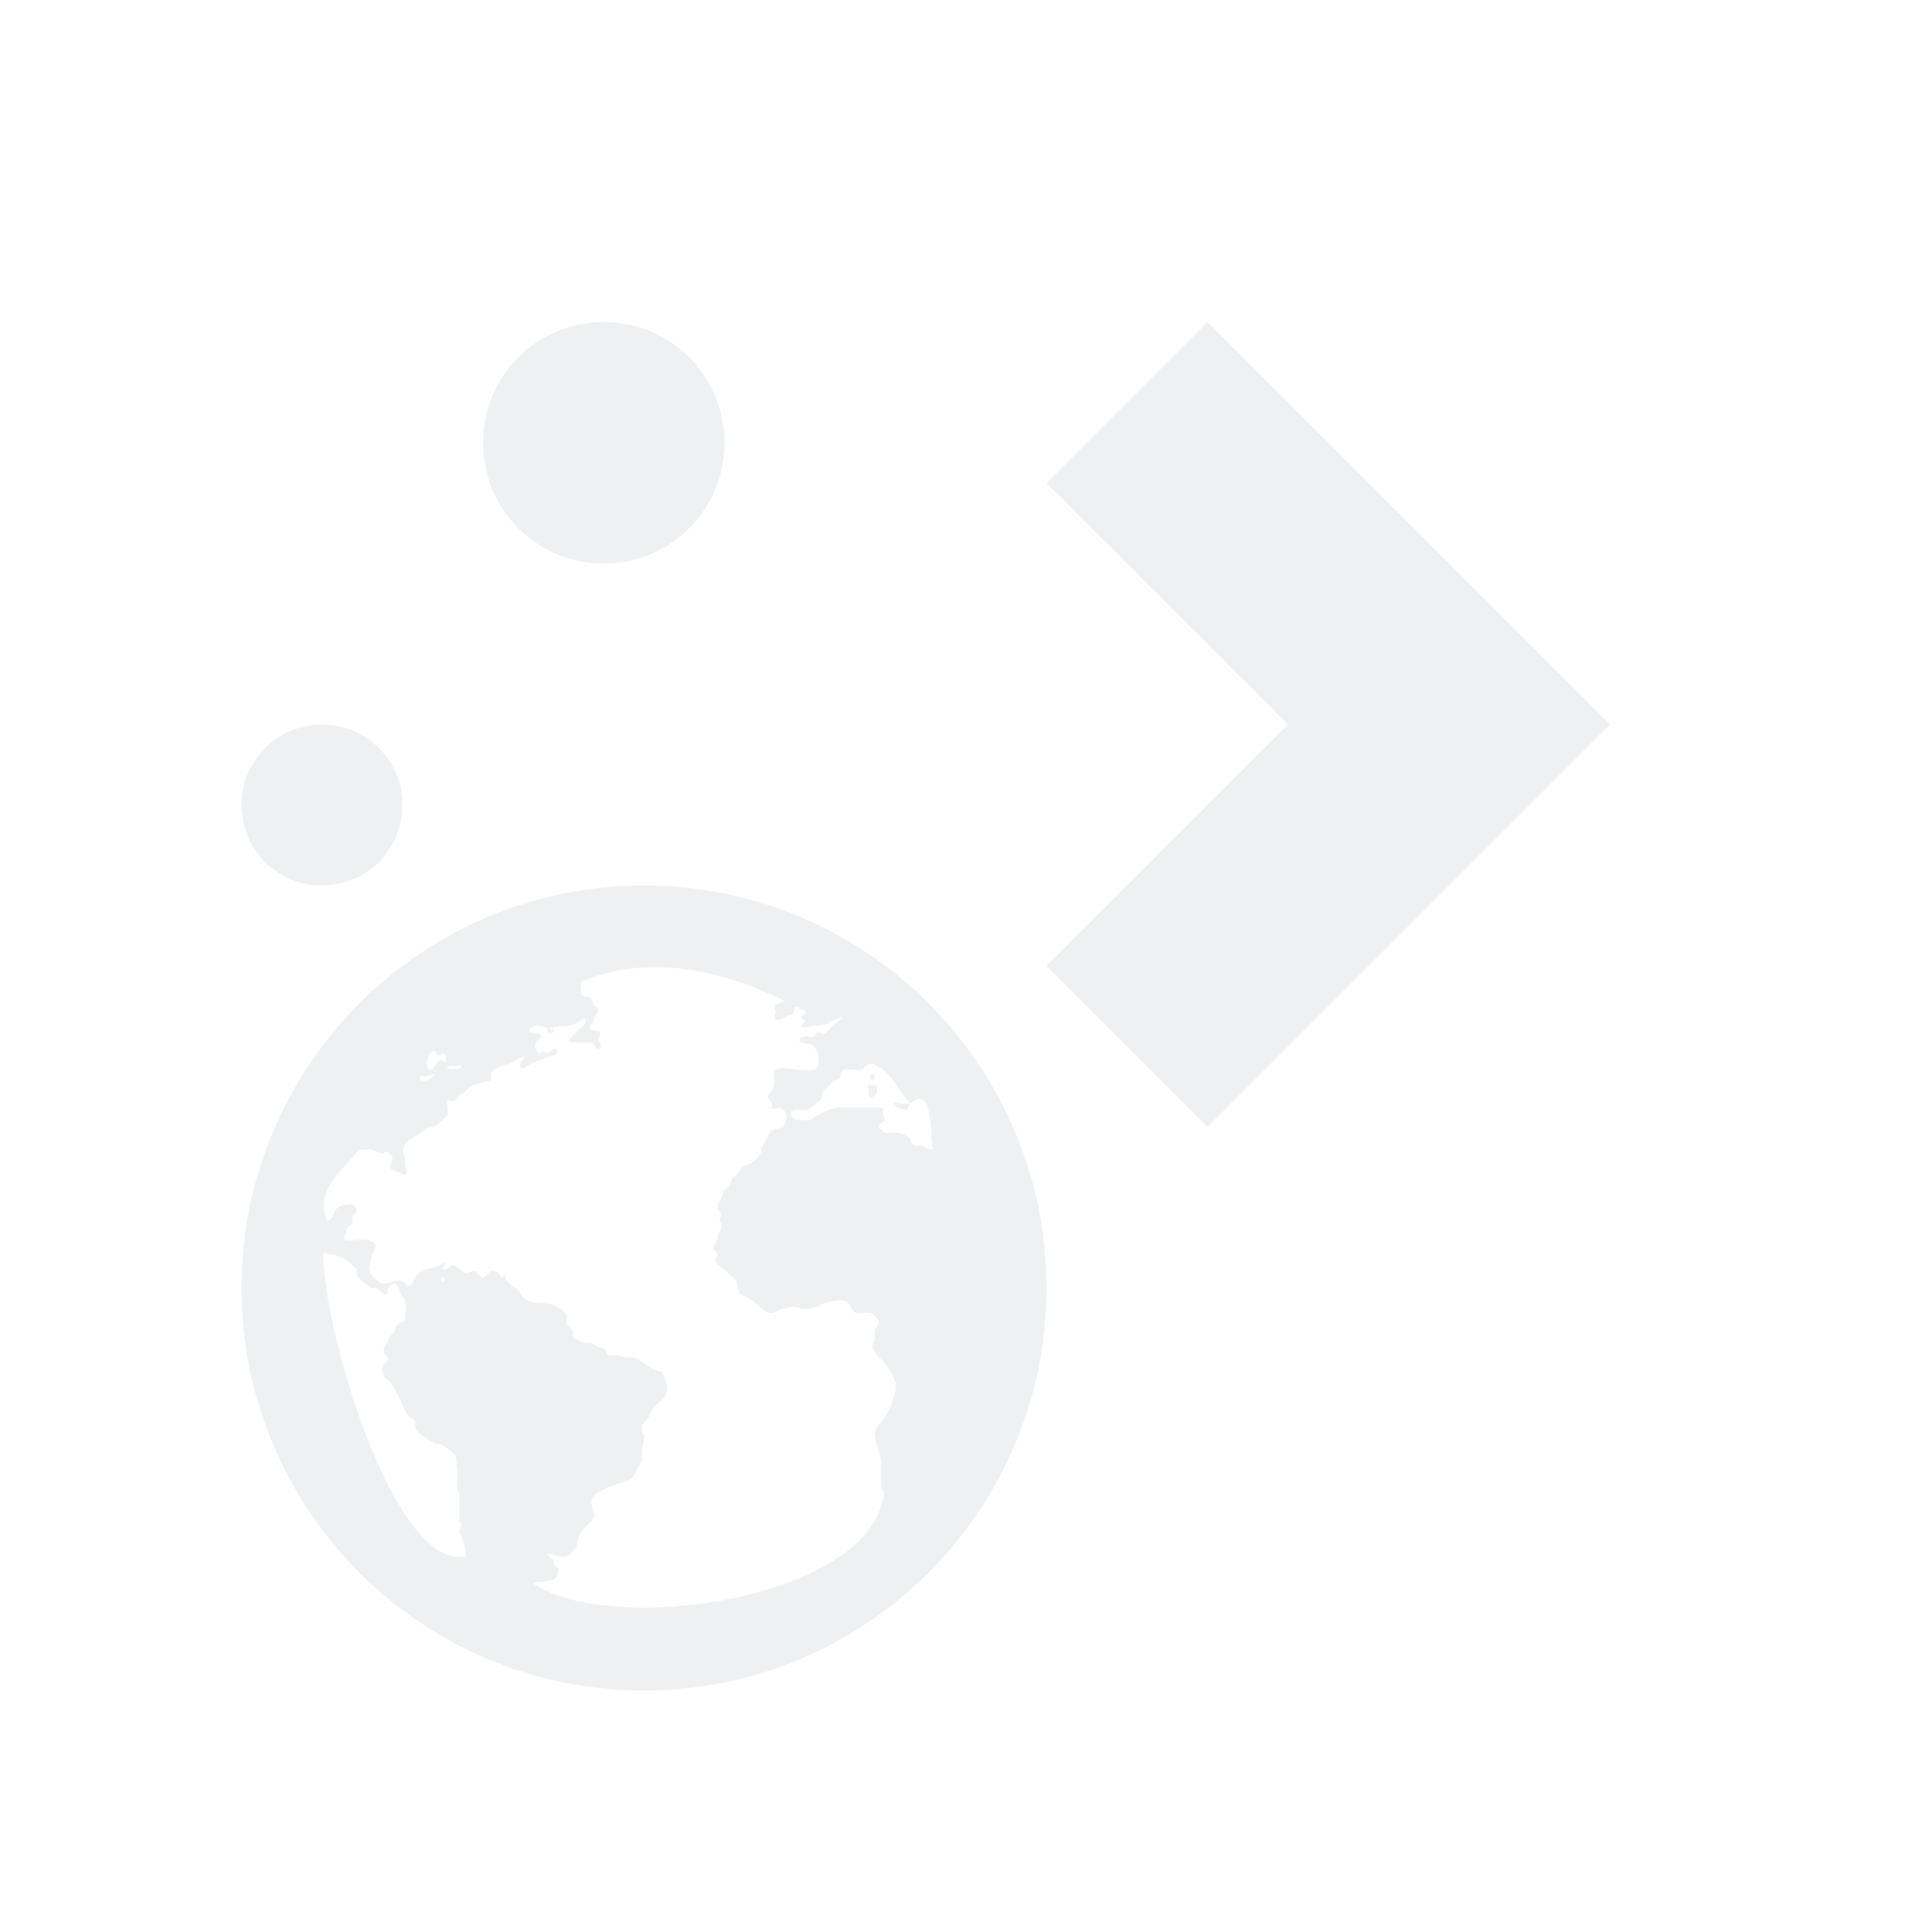
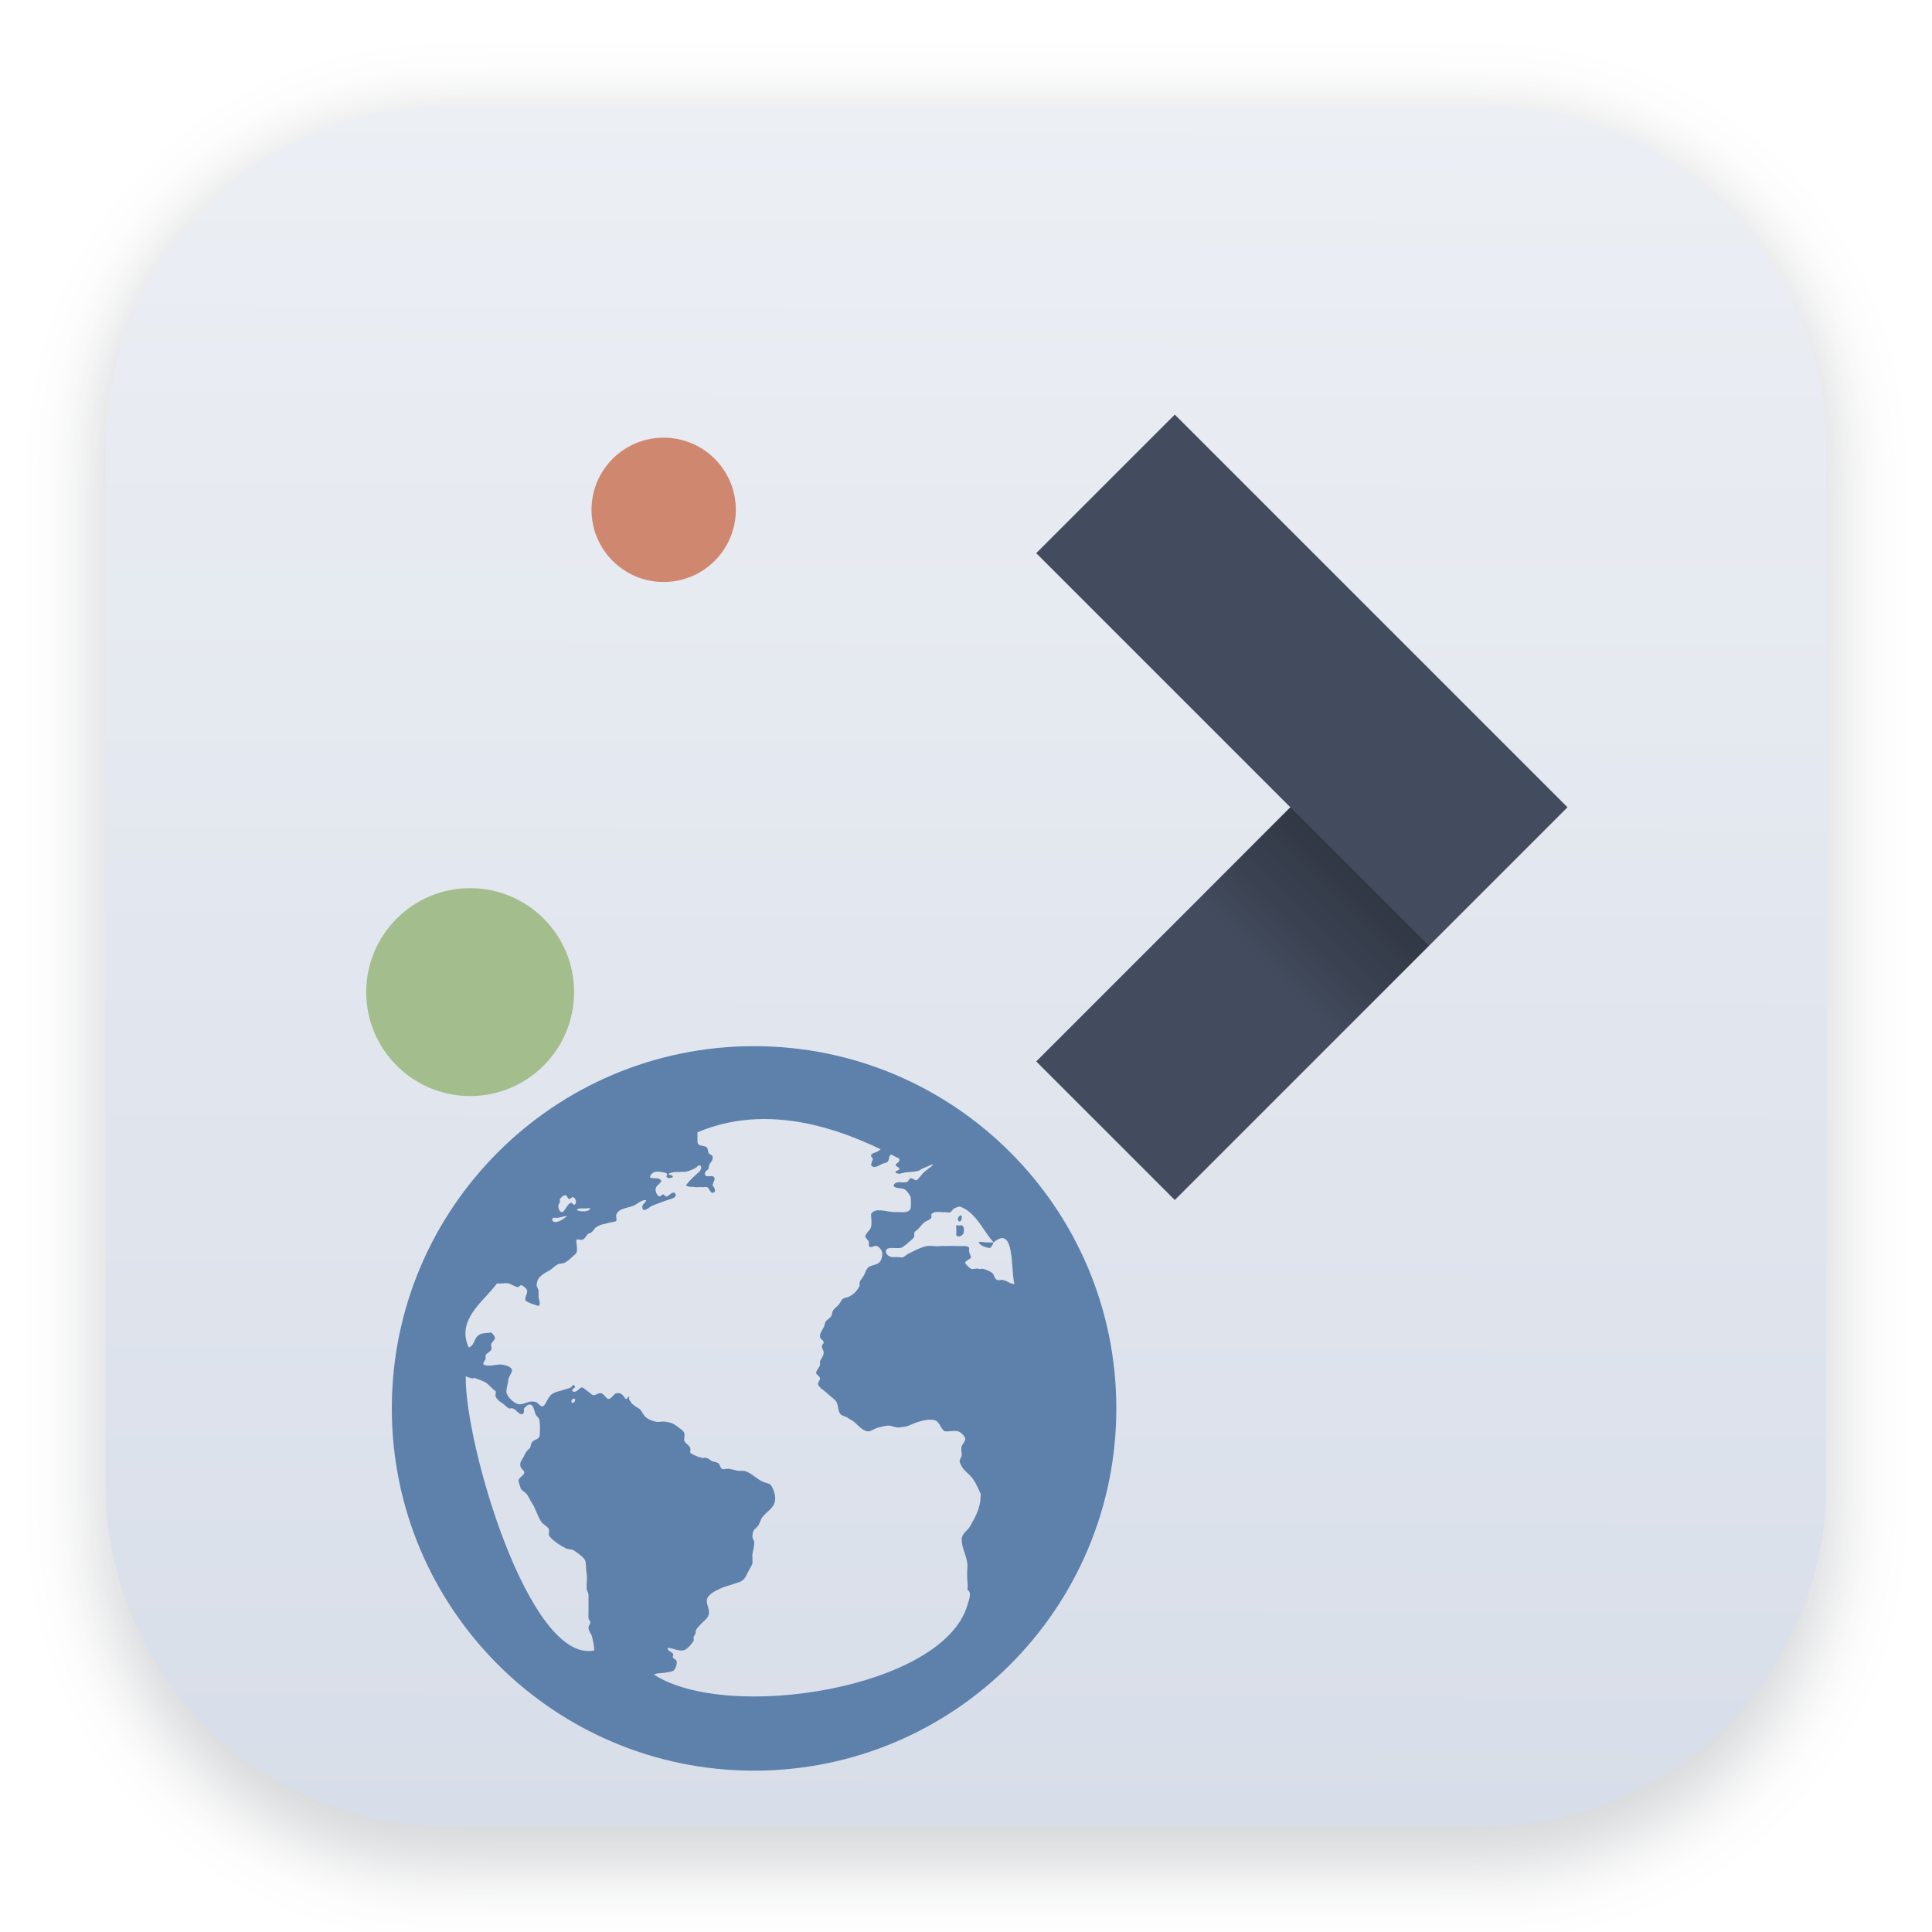
- <svg xmlns="http://www.w3.org/2000/svg" viewBox="0 0 24 24" width="24" height="24">
-   <defs id="defs3051">
-     <style type="text/css" id="current-color-scheme">
-       .ColorScheme-Text {
-         color:#eff0f1;
-       }
-       </style>
+ <svg xmlns="http://www.w3.org/2000/svg" width="64" height="64" version="1.1" viewBox="0 0 16.933 16.933" id="svg13069">
+   <defs id="defs13039">
+     <linearGradient id="linearGradient13870" x1="439.57" x2="429.57" y1="502.8" y2="512.8" gradientTransform="matrix(.23625 0 0 .23625 -89.696 -112.94)" gradientUnits="userSpaceOnUse">
+       <stop stop-color="#2e3440" offset="0" id="stop13866" style="stop-color:#5e81ac;stop-opacity:1;" />
+       <stop stop-opacity="0" offset="1" id="stop13868" style="stop-color:#b1c3d5;stop-opacity:1;" />
+     </linearGradient>
+     <filter id="filter1178" x="-0.048" y="-0.048" width="1.096" height="1.096" color-interpolation-filters="sRGB">
+       <feGaussianBlur stdDeviation="0.307" id="feGaussianBlur13024" />
+     </filter>
+     <linearGradient id="linearGradient1340" x1="8.355" x2="8.4" y1="16.007" y2=".794" gradientUnits="userSpaceOnUse">
+       <stop stop-color="#d8dee9" offset="0" id="stop13027" />
+       <stop stop-color="#eceff4" offset="1" id="stop13029" />
+     </linearGradient>
+     <linearGradient id="linearGradient4434" x1="439.57" x2="429.57" y1="502.8" y2="512.8" gradientTransform="matrix(.23625 0 0 .23625 -89.696 -112.94)" gradientUnits="userSpaceOnUse">
+       <stop stop-color="#2e3440" offset="0" id="stop13032" />
+       <stop stop-opacity="0" offset="1" id="stop13034" />
+     </linearGradient>
+     <style type="text/css" id="style13037">.ColorScheme-Text {
+         color:#232629;
+       }</style>
  </defs>
-   <g transform="translate(1,1)">
-     <path style="fill:currentColor;fill-opacity:1;stroke:none" d="m 7,10 c -2.761,0 -5,2.239 -5,5 0,2.761 2.239,5 5,5 2.761,0 5,-2.239 5,-5 0,-2.761 -2.239,-5 -5,-5 z m 2.006,1.562 c 0.003,0.048 -0.04,0.046 -0.053,0.078 0.007,0.021 0.049,0.028 0.053,0.053 -0.004,0.027 -0.063,0.023 -0.053,0.051 0.045,0.035 0.088,0.008 0.131,0 0.093,-0.012 0.177,-0.003 0.234,-0.051 0.339,-0.155 0,0.044 0,0.078 -0.019,0.013 -0.058,0.078 -0.078,0.078 -0.024,0 -0.061,-0.032 -0.078,-0.027 -0.025,0.008 -0.024,0.043 -0.053,0.053 -0.055,0.02 -0.162,-0.03 -0.182,0.053 0.023,0.048 0.115,0.024 0.156,0.051 0.026,0.017 0.071,0.077 0.078,0.105 0.007,0.023 0.01,0.131 0,0.156 -0.026,0.067 -0.107,0.052 -0.184,0.051 l -0.051,0 c -0.129,-0.008 -0.254,-0.065 -0.312,0.027 0.004,0.071 0.016,0.12 0,0.182 -0.012,0.045 -0.081,0.092 -0.078,0.131 9.166e-4,0.02 0.046,0.05 0.051,0.078 0.003,0.015 -0.007,0.037 0,0.051 0.022,0.041 0.067,-0.008 0.105,0 0.037,0.008 0.078,0.064 0.078,0.105 0,0.029 -0.009,0.075 -0.027,0.104 -0.037,0.055 -0.104,0.048 -0.156,0.078 -0.043,0.025 -0.052,0.088 -0.078,0.131 -0.028,0.047 -0.062,0.062 -0.051,0.129 -0.037,0.074 -0.079,0.12 -0.156,0.156 -0.023,0.01 -0.057,0.012 -0.078,0.027 -0.017,0.012 -0.029,0.051 -0.053,0.078 -0.029,0.033 -0.062,0.053 -0.078,0.078 -0.012,0.019 -0.013,0.051 -0.025,0.078 -0.018,0.035 -0.055,0.043 -0.078,0.078 -0.011,0.017 -0.016,0.056 -0.027,0.078 -0.027,0.048 -0.056,0.086 -0.051,0.129 0.004,0.04 0.048,0.041 0.051,0.078 0.002,0.02 -0.026,0.03 -0.025,0.053 9.167e-4,0.032 0.023,0.053 0.025,0.078 0.006,0.062 -0.039,0.089 -0.051,0.131 -0.006,0.02 0.005,0.034 0,0.051 -0.01,0.031 -0.052,0.069 -0.053,0.105 -9.167e-4,0.026 0.05,0.041 0.053,0.078 0.002,0.024 -0.032,0.055 -0.027,0.078 0.009,0.045 0.096,0.094 0.131,0.129 0.047,0.048 0.11,0.081 0.131,0.131 0.018,0.043 0.018,0.124 0.051,0.156 0.024,0.023 0.075,0.028 0.105,0.053 0.029,0.022 0.047,0.026 0.078,0.051 0.051,0.04 0.126,0.137 0.207,0.131 0.042,-0.008 0.083,-0.044 0.131,-0.053 0.049,-0.008 0.106,-0.03 0.156,-0.025 0.038,0.008 0.091,0.028 0.131,0.025 0.042,-0.008 0.081,-0.005 0.129,-0.025 0.083,-0.036 0.22,-0.095 0.34,-0.078 0.092,0.013 0.092,0.115 0.156,0.156 0.073,0.008 0.123,-0.014 0.182,0 0.044,0.011 0.099,0.069 0.104,0.104 0.004,0.036 -0.046,0.083 -0.051,0.105 -0.012,0.048 0.008,0.098 0,0.129 -0.007,0.024 -0.028,0.054 -0.027,0.078 0,0.022 0.03,0.077 0.053,0.105 0.028,0.035 0.07,0.066 0.104,0.104 0.061,0.07 0.088,0.142 0.131,0.234 0.011,0.023 -0.01,0.048 0,0.078 -0.018,0.14 -0.065,0.236 -0.156,0.391 -0.043,0.05 -0.104,0.094 -0.104,0.156 -0.003,0.15 0.085,0.246 0.078,0.391 -0.015,0.195 0.015,0.208 0,0.312 0.066,0.033 0.019,0.14 0,0.209 -0.333,1.151 -3.303,1.621 -4.324,0.963 0.015,-0.02 0.1,-0.02 0.131,-0.025 0.044,-0.008 0.106,-0.016 0.131,-0.027 0.028,-0.018 0.056,-0.078 0.051,-0.129 -0.002,-0.024 -0.032,-0.031 -0.051,-0.053 -0.016,-0.018 0.011,-0.035 0,-0.053 -0.02,-0.029 -0.07,-0.036 -0.078,-0.078 0.06,-0.012 0.148,0.052 0.234,0.027 0.041,-0.012 0.11,-0.092 0.129,-0.131 0.006,-0.012 -0.007,-0.038 0,-0.053 0.008,-0.015 0.025,-0.042 0.027,-0.051 0.006,-0.022 -0.005,-0.012 0,-0.027 0.015,-0.043 0.053,-0.073 0.078,-0.104 0.019,-0.023 0.061,-0.054 0.078,-0.078 0.02,-0.026 0.012,-0.029 0.025,-0.053 0.013,-0.076 -0.044,-0.14 -0.025,-0.207 0.02,-0.075 0.135,-0.122 0.207,-0.156 0.025,-0.012 0.057,-0.02 0.078,-0.027 0.05,-0.018 0.11,-0.034 0.156,-0.051 0.078,-0.028 0.093,-0.085 0.131,-0.156 0.018,-0.033 0.049,-0.081 0.053,-0.105 0.003,-0.022 -0.004,-0.025 0,-0.051 0.004,-0.024 -0.007,-0.05 0,-0.078 C 6.984,16.97 7,16.89 7,16.85 c 0,-0.033 -0.025,-0.048 -0.025,-0.078 -0.006,-0.108 0.038,-0.097 0.078,-0.156 0.02,-0.029 0.037,-0.085 0.051,-0.105 0.067,-0.1 0.192,-0.133 0.184,-0.285 -0.003,-0.05 -0.041,-0.168 -0.078,-0.184 -0.021,-0.009 -0.047,-0.015 -0.078,-0.025 -0.098,-0.037 -0.185,-0.148 -0.287,-0.156 l -0.053,0 c -0.04,0 -0.084,-0.02 -0.129,-0.025 -0.028,-0.008 -0.089,0.008 -0.105,0 -0.026,-0.013 -0.03,-0.064 -0.051,-0.078 -0.017,-0.012 -0.052,-0.018 -0.078,-0.027 -0.041,-0.015 -0.058,-0.047 -0.105,-0.051 -0.015,0 -0.034,0.008 -0.051,0 -0.026,-0.008 -0.054,-0.012 -0.078,-0.027 -0.03,-0.018 -0.066,-0.025 -0.078,-0.051 0.028,-0.09 -0.06,-0.104 -0.078,-0.156 -0.008,-0.024 0.008,-0.084 0,-0.105 -0.011,-0.031 -0.044,-0.052 -0.078,-0.078 -0.06,-0.047 -0.098,-0.067 -0.184,-0.078 -0.038,-0.008 -0.083,0.008 -0.129,0 -0.048,-0.008 -0.12,-0.036 -0.156,-0.078 C 5.455,15.063 5.443,15.019 5.412,15 c -0.029,-0.018 -0.058,-0.034 -0.078,-0.053 -0.009,-0.008 -0.019,-0.006 -0.027,-0.025 -0.015,-0.031 -0.044,-0.041 -0.025,-0.078 -0.033,-0.017 -0.017,0.031 -0.053,0.025 -0.032,-0.046 -0.056,-0.091 -0.129,-0.078 -0.033,0.008 -0.066,0.077 -0.105,0.078 -0.032,0 -0.061,-0.071 -0.104,-0.078 -0.032,-0.008 -0.081,0.032 -0.104,0.027 -0.036,-0.008 -0.046,-0.031 -0.078,-0.053 -0.024,-0.016 -0.065,-0.054 -0.078,-0.053 -0.042,0 -0.073,0.083 -0.131,0.053 -0.028,-0.036 0.059,-0.045 0.025,-0.078 -0.025,-0.024 -0.031,0.014 -0.051,0.025 -0.023,0.015 -0.052,0.018 -0.078,0.027 -0.057,0.022 -0.111,0.027 -0.156,0.051 -0.042,0.022 -0.054,0.035 -0.078,0.078 -0.019,0.035 -0.049,0.104 -0.078,0.105 -0.035,0 -0.046,-0.039 -0.078,-0.053 -0.096,-0.042 -0.155,0.024 -0.234,0.025 -0.073,0 -0.187,-0.112 -0.184,-0.182 0.002,-0.043 0.022,-0.104 0.027,-0.156 0.004,-0.042 0.05,-0.093 0.051,-0.131 9.167e-4,-0.052 -0.096,-0.072 -0.129,-0.078 -0.078,-0.014 -0.173,0.035 -0.262,0 -0.017,-0.028 0.017,-0.05 0.027,-0.078 0.006,-0.015 -0.006,-0.033 0,-0.051 0.01,-0.027 0.066,-0.05 0.078,-0.078 0.009,-0.022 -0.009,-0.051 0,-0.078 0.011,-0.03 0.048,-0.056 0.051,-0.078 0.003,-0.028 -0.028,-0.06 -0.051,-0.078 -0.069,0.008 -0.116,0.005 -0.156,0.025 -0.09,0.041 -0.065,0.153 -0.156,0.182 -0.176,-0.386 0.208,-0.635 0.391,-0.885 0.065,0.009 0.097,-0.008 0.156,0 0.04,0.008 0.097,0.049 0.129,0.053 0.027,0 0.028,-0.031 0.053,-0.027 0.025,0.008 0.074,0.048 0.078,0.078 0.004,0.037 -0.036,0.09 -0.025,0.131 0.039,0.04 0.126,0.055 0.182,0.078 0.037,-0.031 0.006,-0.088 0,-0.131 -9.167e-4,-0.019 0.002,-0.061 0,-0.078 -0.004,-0.03 -0.025,-0.052 -0.025,-0.078 0,-0.119 0.102,-0.16 0.182,-0.207 0.034,-0.02 0.074,-0.063 0.104,-0.078 0.042,-0.021 0.07,-0.007 0.105,-0.027 0.063,-0.036 0.107,-0.088 0.156,-0.129 0.023,-0.054 -0.002,-0.13 0,-0.184 0.023,-0.014 0.054,0 0.078,0 0.038,-0.008 0.056,-0.056 0.078,-0.078 0.013,-0.013 0.036,-0.013 0.051,-0.025 0.038,-0.03 0.045,-0.065 0.078,-0.078 0.012,-0.008 0.034,-0.02 0.053,-0.025 0.025,-0.008 0.064,-0.012 0.104,-0.027 0.026,-0.009 0.095,-0.015 0.105,-0.025 0.013,-0.013 -0.003,-0.059 0,-0.078 0.02,-0.094 0.15,-0.099 0.234,-0.131 0.058,-0.022 0.117,-0.09 0.182,-0.078 -0.013,0.045 -0.064,0.051 -0.053,0.105 0.014,0.076 0.104,-0.017 0.131,-0.027 0.051,-0.022 0.142,-0.053 0.209,-0.078 0.058,-0.021 0.159,-0.036 0.104,-0.104 -0.046,-0.008 -0.064,0.036 -0.104,0.053 -0.028,0.008 -0.029,-0.025 -0.053,-0.027 -0.023,0 -0.03,0.032 -0.053,0.027 -0.023,-0.008 -0.047,-0.051 -0.051,-0.078 -0.009,-0.07 0.05,-0.079 0.078,-0.131 -0.019,-0.063 -0.103,-0.028 -0.156,-0.053 0.006,-0.037 0.034,-0.07 0.078,-0.078 0.036,-0.008 0.135,0.008 0.156,0.027 0.013,0.011 -0.019,0.033 0,0.051 0.022,0.019 0.05,0.008 0.078,0 0.01,-0.048 -0.061,-0.02 -0.053,-0.051 0.057,-0.037 0.165,-0.018 0.234,-0.027 0.04,-0.008 0.095,-0.032 0.131,-0.051 0.033,-0.019 0.043,-0.059 0.078,-0.027 0.01,0.034 -0.008,0.06 -0.027,0.078 -0.064,0.057 -0.132,0.118 -0.182,0.184 0.031,0.03 0.079,0.02 0.131,0.025 0.02,0.008 0.057,-0.004 0.078,0 0.025,0.008 0.058,-0.008 0.078,0 0.035,0.008 0.043,0.078 0.078,0.078 0.057,0 0.033,-0.066 0,-0.104 0.01,-0.039 0.04,-0.078 0.025,-0.105 -0.026,-0.052 -0.126,0.017 -0.131,-0.051 -0.003,-0.042 0.038,-0.046 0.053,-0.078 -0.007,-0.08 0.061,-0.084 0.053,-0.156 -0.004,-0.03 -0.032,-0.024 -0.053,-0.053 -0.011,-0.015 -0.013,-0.066 -0.025,-0.078 -0.043,-0.037 -0.126,-0.008 -0.131,-0.078 -0.002,-0.042 0.006,-0.086 0,-0.131 1.09,-0.462 2.206,0.059 2.787,0.365 z M 8.797,11.381 c -0.015,0.008 -0.012,0.017 -0.025,0.025 -0.032,0.019 -0.054,0.044 -0.078,0.053 -0.034,0.013 -0.073,0.02 -0.078,0.051 -0.004,0.026 0.026,0.029 0.025,0.053 -0.013,0.031 -0.019,0.041 -0.025,0.078 0.042,0.069 0.129,-0.015 0.182,-0.025 0.023,-0.008 0.04,-0.007 0.053,-0.027 0.014,-0.022 0.015,-0.046 0.025,-0.078 0.145,-0.097 -0.056,-0.093 -0.078,-0.129 z m -4.4,0.676 c 0.02,0 0.027,0.051 0.051,0.053 0.023,0 0.039,-0.029 0.053,-0.025 0.035,0.009 0.059,0.078 0.025,0.104 -0.028,0.008 -0.031,-0.029 -0.051,-0.025 -0.057,0.01 -0.088,0.132 -0.131,0.129 -0.04,-0.008 -0.066,-0.1 -0.025,-0.129 9.166e-4,-0.025 -0.002,-0.027 0,-0.053 0.013,-0.015 0.045,-0.055 0.078,-0.053 z m 5.441,0.156 c 0.228,0.079 0.329,0.349 0.469,0.496 0.298,-0.256 0.233,0.398 0.287,0.572 -0.044,0.008 -0.095,-0.039 -0.156,-0.053 -0.025,-0.008 -0.058,0.008 -0.078,0 -0.046,-0.015 -0.039,-0.076 -0.078,-0.104 -0.023,-0.016 -0.095,-0.049 -0.131,-0.053 -0.023,0 -0.027,0.008 -0.051,0 -0.028,-0.008 -0.082,0.012 -0.105,0 -0.023,-0.014 -0.072,-0.059 -0.078,-0.078 -0.009,-0.031 0.076,-0.052 0.078,-0.078 0.002,-0.02 -0.021,-0.047 -0.025,-0.078 -0.003,-0.018 0.004,-0.038 0,-0.051 -0.006,-0.022 -0.044,-0.027 -0.078,-0.027 l -0.078,0 c -0.037,0 -0.11,-0.003 -0.156,0 -0.028,0 -0.052,-0.003 -0.078,0 -0.072,0.008 -0.125,-0.008 -0.182,0 -0.041,0 -0.118,0.035 -0.156,0.053 -0.019,0.009 -0.028,0.013 -0.053,0.025 -0.012,0.008 -0.038,0.021 -0.053,0.027 -0.023,0.011 -0.056,0.044 -0.078,0.051 -0.032,0.008 -0.07,-0.008 -0.129,0 -0.042,0 -0.105,-0.027 -0.105,-0.078 -9.166e-4,-0.077 0.136,-0.037 0.209,-0.051 0.028,-0.008 0.045,-0.033 0.078,-0.053 0.016,-0.009 0.01,-0.015 0.025,-0.025 0.025,-0.018 0.074,-0.058 0.078,-0.078 0.003,-0.018 -0.003,-0.039 0,-0.053 0.003,-0.018 0.03,-0.029 0.053,-0.053 0.035,-0.035 0.06,-0.081 0.104,-0.104 0.029,-0.015 0.065,-0.029 0.078,-0.053 0.003,-0.027 -9.166e-4,-0.026 0,-0.051 0.018,-0.017 0.038,-0.024 0.053,-0.027 0.045,-0.01 0.078,0.003 0.131,0 0.022,0 0.054,0.011 0.078,0 0.02,-0.013 0.031,-0.041 0.051,-0.051 0.022,-0.012 0.051,-0.026 0.078,-0.027 z m 0.469,0.496 -0.104,0 c -0.037,0 -0.082,-0.019 -0.104,0 0.031,0.05 0.087,0.066 0.156,0.078 0.025,-0.018 0.039,-0.046 0.051,-0.078 z m -5.703,-0.469 0.078,0 c 0.021,0 0.044,-0.008 0.053,0 -0.013,0.055 -0.138,0.045 -0.182,0.025 0.002,-0.021 0.024,-0.022 0.051,-0.025 z M 4.422,12.344 c -0.036,0.026 -0.073,0.06 -0.131,0.078 -0.032,0.01 -0.072,0.01 -0.078,-0.025 -0.007,-0.043 0.05,-0.023 0.078,-0.027 0.037,-0.008 0.088,-0.024 0.131,-0.025 z m 5.416,0 c -0.028,0.009 -0.041,0.07 0,0.078 0.019,-0.012 0.032,-0.042 0.027,-0.078 -0.011,-0.012 -0.019,-0.008 -0.027,0 z m -0.051,0.131 c 9.166e-4,0.047 0.009,0.088 0,0.129 0.027,0.052 0.09,0.01 0.104,-0.025 0.016,-0.087 -0.013,-0.114 -0.053,-0.104 -0.013,0.008 -0.037,-0.011 -0.051,-1e-6 z m -6.771,2.082 c 0.021,0.011 0.051,0.021 0.078,0.027 0.022,0.008 0.032,-0.007 0.053,0 0.044,0.015 0.094,0.035 0.129,0.051 0.053,0.023 0.11,0.104 0.156,0.131 0.002,0.027 -0.008,0.058 0,0.078 0.022,0.029 0.043,0.058 0.078,0.078 0.042,0.023 0.065,0.06 0.105,0.078 0.014,0.008 0.029,-0.008 0.051,0 0.055,0.017 0.083,0.092 0.131,0.078 0.031,-0.009 0.02,-0.048 0.025,-0.078 0.021,-0.022 0.046,-0.053 0.078,-0.053 0.052,0 0.059,0.08 0.078,0.131 0.011,0.028 0.045,0.048 0.053,0.078 0.013,0.052 0.011,0.204 0,0.234 -0.013,0.038 -0.072,0.036 -0.104,0.078 -0.015,0.02 -0.016,0.064 -0.027,0.078 -0.02,0.024 -0.036,0.029 -0.051,0.053 -0.008,0.013 -0.02,0.033 -0.027,0.051 -0.025,0.053 -0.072,0.092 -0.051,0.156 0.008,0.026 0.051,0.047 0.051,0.078 0,0.037 -0.072,0.065 -0.078,0.105 -0.004,0.029 0.018,0.065 0.027,0.104 0.007,0.029 0.061,0.059 0.078,0.078 0.029,0.033 0.051,0.09 0.078,0.131 0.052,0.081 0.077,0.181 0.129,0.26 0.028,0.041 0.087,0.061 0.105,0.104 0.009,0.022 -0.008,0.058 0,0.078 0.03,0.068 0.167,0.15 0.234,0.184 0.032,0.016 0.074,0.009 0.104,0.025 0.044,0.025 0.134,0.092 0.156,0.131 0.02,0.035 0.015,0.126 0.025,0.182 0.013,0.073 -0.003,0.13 0,0.209 0.002,0.043 0.027,0.061 0.027,0.104 0,0.015 9.166e-4,0.062 0,0.078 -9.167e-4,0.052 0.004,0.104 0,0.156 -0.002,0.028 -0.002,0.054 0,0.078 0.002,0.026 0.024,0.029 0.025,0.053 0.002,0.024 -0.028,0.059 -0.025,0.078 0.006,0.052 0.041,0.08 0.051,0.129 0.008,0.038 0.032,0.138 0.027,0.184 C 3.888,18.51 3.003,15.484 3.016,14.557 Z M 4.5,14.869 c 0.04,-0.018 0.032,0.047 0,0.053 -0.031,0.008 -0.03,-0.038 0,-0.053 z" class="ColorScheme-Text" />
-     <path style="fill:currentColor;fill-opacity:1;stroke:none" d="m 14,3 -2,2 3,3 -3,3 2,2 3,-3 2,-2 z" class="ColorScheme-Text" />
-     <path style="fill:currentColor;fill-opacity:1;stroke:none" d="M 6.5,3 C 5.669,3 5,3.669 5,4.5 5,5.331 5.669,6 6.5,6 7.331,6 8,5.331 8,4.5 8,3.669 7.331,3 6.5,3 Z" class="ColorScheme-Text" />
-     <path style="fill:currentColor;fill-opacity:1;stroke:none" d="M 3,8 C 2.446,8 2,8.446 2,9 2,9.554 2.446,10 3,10 3.554,10 4,9.554 4,9 4,8.446 3.554,8 3,8 Z" class="ColorScheme-Text" />
+   <g stroke-linecap="round" stroke-linejoin="round" id="g13047">
+     <rect transform="matrix(.99138 0 0 1 .072989 2.5202e-7)" x=".794" y="1.017" width="15.346" height="15.346" rx="3.053" ry="3.053" fill="#2e3440" filter="url(#filter1178)" opacity=".2" stroke-width="1.249" style="mix-blend-mode:normal" id="rect13041" />
+     <rect x=".926" y=".926" width="15.081" height="15.081" rx="3" ry="3" fill="url(#linearGradient1340)" stroke-width="1.227" id="rect13043" />
+     <path style="color:#eff0f1;fill:#5e81ac;fill-opacity:1;stroke:none;stroke-width:0.635" d="m 6.609,9.169 c -1.753,0 -3.175,1.421 -3.175,3.175 0,1.753 1.421,3.175 3.175,3.175 1.753,0 3.175,-1.421 3.175,-3.175 0,-1.753 -1.421,-3.175 -3.175,-3.175 z m 1.274,0.992 c 8.632e-4,0.031 -0.026,0.029 -0.034,0.05 0.005,0.013 0.031,0.018 0.034,0.033 -9.917e-4,0.017 -0.04,0.015 -0.034,0.032 0.029,0.022 0.056,0.005 0.083,0 0.059,-0.007 0.112,-0.002 0.149,-0.032 0.215,-0.098 0,0.028 0,0.05 -0.013,0.009 -0.037,0.05 -0.05,0.05 -0.016,0 -0.038,-0.021 -0.05,-0.017 -0.016,0.005 -0.016,0.027 -0.034,0.033 -0.035,0.013 -0.103,-0.019 -0.115,0.033 0.016,0.03 0.073,0.015 0.099,0.032 0.016,0.011 0.046,0.049 0.05,0.067 0.003,0.015 0.005,0.083 0,0.099 -0.016,0.042 -0.068,0.033 -0.117,0.032 h -0.032 c -0.082,-0.005 -0.161,-0.041 -0.198,0.017 9.918e-4,0.045 0.009,0.076 0,0.115 -0.008,0.029 -0.051,0.058 -0.05,0.083 5.741e-4,0.013 0.029,0.032 0.032,0.05 8.633e-4,0.009 -0.003,0.023 0,0.032 0.014,0.026 0.043,-0.006 0.067,0 0.023,0.006 0.05,0.041 0.05,0.067 0,0.019 -0.005,0.048 -0.017,0.066 -0.023,0.035 -0.066,0.031 -0.099,0.05 -0.027,0.016 -0.033,0.056 -0.05,0.083 -0.018,0.03 -0.039,0.039 -0.032,0.082 -0.024,0.047 -0.05,0.076 -0.099,0.099 -0.014,0.006 -0.036,0.008 -0.05,0.017 -0.01,0.007 -0.02,0.033 -0.034,0.05 -0.019,0.021 -0.04,0.034 -0.05,0.05 -0.008,0.012 -0.008,0.033 -0.016,0.05 -0.011,0.022 -0.035,0.027 -0.05,0.05 -0.007,0.011 -0.009,0.036 -0.017,0.05 -0.017,0.031 -0.035,0.055 -0.032,0.082 9.919e-4,0.025 0.031,0.026 0.032,0.05 8.634e-4,0.013 -0.017,0.019 -0.016,0.034 5.87e-4,0.02 0.015,0.034 0.016,0.05 0.001,0.039 -0.025,0.056 -0.032,0.083 -0.001,0.013 0.001,0.022 0,0.032 -0.005,0.02 -0.033,0.044 -0.034,0.067 -5.812e-4,0.017 0.032,0.026 0.034,0.05 8.633e-4,0.015 -0.021,0.035 -0.017,0.05 0.005,0.029 0.061,0.06 0.083,0.082 0.03,0.03 0.07,0.051 0.083,0.083 0.01,0.027 0.011,0.079 0.032,0.099 0.016,0.015 0.047,0.018 0.067,0.034 0.019,0.014 0.03,0.016 0.05,0.032 0.032,0.025 0.08,0.087 0.132,0.083 0.027,-0.006 0.053,-0.028 0.083,-0.034 0.031,-0.006 0.067,-0.019 0.099,-0.016 0.024,0.006 0.058,0.018 0.083,0.016 0.026,-0.006 0.052,-0.003 0.082,-0.016 0.053,-0.023 0.14,-0.061 0.216,-0.05 0.058,0.008 0.058,0.073 0.099,0.099 0.046,0.006 0.078,-0.009 0.115,0 0.028,0.007 0.063,0.044 0.066,0.066 9.916e-4,0.023 -0.029,0.053 -0.032,0.067 -0.008,0.031 0.005,0.062 0,0.082 -0.003,0.015 -0.019,0.034 -0.017,0.05 0,0.014 0.02,0.049 0.034,0.067 0.018,0.022 0.045,0.042 0.066,0.066 0.038,0.044 0.056,0.09 0.083,0.149 0.007,0.014 -0.005,0.031 0,0.05 -0.011,0.089 -0.041,0.15 -0.099,0.248 -0.027,0.032 -0.066,0.06 -0.066,0.099 -8.633e-4,0.095 0.054,0.156 0.05,0.248 -0.009,0.124 0.008,0.132 0,0.198 0.042,0.021 0.013,0.089 0,0.133 -0.211,0.731 -2.097,1.029 -2.746,0.611 0.009,-0.014 0.063,-0.013 0.083,-0.016 0.028,-0.005 0.067,-0.009 0.083,-0.017 0.018,-0.011 0.035,-0.049 0.032,-0.082 -8.633e-4,-0.016 -0.021,-0.02 -0.032,-0.034 -0.009,-0.011 0.007,-0.022 0,-0.034 -0.014,-0.019 -0.044,-0.023 -0.05,-0.05 0.038,-0.008 0.094,0.033 0.149,0.017 0.026,-0.008 0.07,-0.059 0.082,-0.083 0.001,-0.008 -0.003,-0.024 0,-0.034 0.005,-0.009 0.016,-0.027 0.017,-0.032 0.001,-0.014 -0.001,-0.008 0,-0.017 0.008,-0.027 0.034,-0.047 0.05,-0.066 0.013,-0.014 0.038,-0.034 0.05,-0.05 0.014,-0.016 0.008,-0.019 0.016,-0.034 0.008,-0.048 -0.028,-0.089 -0.016,-0.131 0.014,-0.048 0.086,-0.078 0.132,-0.099 0.016,-0.008 0.036,-0.013 0.05,-0.017 0.032,-0.011 0.07,-0.022 0.099,-0.032 0.05,-0.017 0.059,-0.054 0.083,-0.099 0.011,-0.021 0.031,-0.051 0.034,-0.067 8.632e-4,-0.014 -9.918e-4,-0.016 0,-0.032 9.917e-4,-0.016 -0.003,-0.032 0,-0.05 0.005,-0.023 0.016,-0.074 0.016,-0.099 0,-0.021 -0.016,-0.031 -0.016,-0.05 -0.001,-0.069 0.024,-0.062 0.05,-0.099 0.014,-0.019 0.023,-0.054 0.032,-0.067 0.043,-0.064 0.122,-0.085 0.117,-0.181 -8.634e-4,-0.032 -0.026,-0.107 -0.05,-0.117 -0.014,-0.006 -0.03,-0.009 -0.05,-0.016 -0.062,-0.023 -0.117,-0.094 -0.182,-0.099 h -0.034 c -0.025,0 -0.053,-0.013 -0.082,-0.016 -0.019,-0.006 -0.056,0.006 -0.067,0 -0.016,-0.008 -0.02,-0.041 -0.032,-0.05 -0.009,-0.008 -0.033,-0.011 -0.05,-0.017 -0.026,-0.009 -0.037,-0.03 -0.067,-0.032 -0.009,0 -0.022,0.006 -0.032,0 -0.016,-0.006 -0.034,-0.008 -0.05,-0.017 -0.02,-0.011 -0.042,-0.016 -0.05,-0.032 0.018,-0.057 -0.038,-0.066 -0.05,-0.099 -0.005,-0.015 0.005,-0.053 0,-0.067 -0.007,-0.02 -0.028,-0.033 -0.05,-0.05 -0.038,-0.03 -0.062,-0.043 -0.117,-0.05 -0.024,-0.006 -0.053,0.006 -0.082,0 -0.031,-0.006 -0.076,-0.023 -0.099,-0.05 -0.022,-0.026 -0.03,-0.054 -0.05,-0.066 -0.019,-0.012 -0.037,-0.021 -0.05,-0.034 -0.005,-0.006 -0.013,-0.004 -0.017,-0.016 -0.008,-0.02 -0.028,-0.026 -0.016,-0.05 -0.022,-0.011 -0.01,0.02 -0.034,0.016 -0.021,-0.029 -0.035,-0.058 -0.082,-0.05 -0.022,0.006 -0.042,0.049 -0.067,0.05 -0.021,0 -0.039,-0.045 -0.066,-0.05 -0.021,-0.006 -0.051,0.02 -0.066,0.017 -0.023,-0.006 -0.029,-0.02 -0.05,-0.034 -0.016,-0.01 -0.041,-0.034 -0.05,-0.034 -0.026,0 -0.046,0.053 -0.083,0.034 -0.019,-0.023 0.037,-0.028 0.016,-0.05 -0.016,-0.015 -0.02,0.009 -0.032,0.016 -0.016,0.009 -0.033,0.011 -0.05,0.017 -0.036,0.014 -0.071,0.017 -0.099,0.032 -0.026,0.014 -0.034,0.022 -0.05,0.05 -0.013,0.022 -0.031,0.066 -0.05,0.067 -0.022,0 -0.03,-0.024 -0.05,-0.034 -0.061,-0.026 -0.098,0.015 -0.149,0.016 -0.046,0 -0.119,-0.071 -0.117,-0.115 8.634e-4,-0.027 0.014,-0.066 0.017,-0.099 9.917e-4,-0.026 0.032,-0.059 0.032,-0.083 5.826e-4,-0.033 -0.061,-0.046 -0.082,-0.05 -0.05,-0.009 -0.11,0.022 -0.166,0 -0.01,-0.018 0.01,-0.032 0.017,-0.05 0.001,-0.009 -0.001,-0.021 0,-0.032 0.005,-0.017 0.042,-0.032 0.05,-0.05 0.005,-0.014 -0.005,-0.032 0,-0.05 0.007,-0.019 0.031,-0.036 0.032,-0.05 8.632e-4,-0.018 -0.019,-0.038 -0.032,-0.05 -0.044,0.006 -0.074,0.003 -0.099,0.016 -0.057,0.026 -0.042,0.097 -0.099,0.115 -0.112,-0.245 0.132,-0.403 0.248,-0.562 0.041,0.006 0.062,-0.006 0.099,0 0.025,0.006 0.062,0.031 0.082,0.033 0.017,0 0.018,-0.019 0.034,-0.017 0.016,0.006 0.047,0.031 0.05,0.05 9.918e-4,0.024 -0.023,0.057 -0.016,0.083 0.025,0.025 0.08,0.035 0.115,0.05 0.023,-0.02 0.001,-0.056 0,-0.083 -5.903e-4,-0.012 8.634e-4,-0.038 0,-0.05 -9.918e-4,-0.019 -0.016,-0.033 -0.016,-0.05 0,-0.076 0.065,-0.102 0.115,-0.131 0.022,-0.013 0.047,-0.04 0.066,-0.05 0.027,-0.013 0.045,-0.005 0.067,-0.017 0.04,-0.023 0.068,-0.056 0.099,-0.082 0.014,-0.034 -8.633e-4,-0.083 0,-0.117 0.014,-0.009 0.034,0 0.05,0 0.024,-0.006 0.036,-0.036 0.05,-0.05 0.008,-0.008 0.023,-0.008 0.032,-0.016 0.024,-0.019 0.029,-0.041 0.05,-0.05 0.008,-0.006 0.022,-0.012 0.034,-0.016 0.016,-0.006 0.04,-0.008 0.066,-0.017 0.016,-0.006 0.061,-0.009 0.067,-0.016 0.008,-0.008 -8.632e-4,-0.037 0,-0.05 0.014,-0.06 0.095,-0.063 0.149,-0.083 0.037,-0.014 0.074,-0.057 0.115,-0.05 -0.008,0.029 -0.04,0.033 -0.034,0.067 0.008,0.048 0.066,-0.01 0.083,-0.017 0.032,-0.014 0.09,-0.034 0.133,-0.05 0.037,-0.013 0.101,-0.023 0.066,-0.066 -0.029,-0.005 -0.04,0.023 -0.066,0.033 -0.018,0.005 -0.02,-0.016 -0.034,-0.017 -0.014,0 -0.02,0.02 -0.034,0.017 -0.014,-0.005 -0.03,-0.032 -0.032,-0.05 -0.005,-0.044 0.032,-0.05 0.05,-0.083 -0.013,-0.04 -0.065,-0.018 -0.099,-0.033 0.001,-0.024 0.022,-0.044 0.05,-0.05 0.023,-0.005 0.086,0.005 0.099,0.017 0.008,0.007 -0.013,0.021 0,0.032 0.014,0.012 0.031,0.005 0.05,0 0.005,-0.03 -0.039,-0.013 -0.034,-0.032 0.036,-0.023 0.105,-0.012 0.149,-0.017 0.025,-0.005 0.06,-0.02 0.083,-0.032 0.022,-0.012 0.027,-0.037 0.05,-0.017 0.005,0.022 -0.005,0.038 -0.017,0.05 -0.041,0.036 -0.084,0.075 -0.115,0.117 0.02,0.019 0.05,0.012 0.083,0.016 0.014,0.005 0.036,-0.003 0.05,0 0.016,0.005 0.037,-0.005 0.05,0 0.022,0.005 0.027,0.05 0.05,0.05 0.036,0 0.021,-0.042 0,-0.066 0.005,-0.025 0.025,-0.049 0.016,-0.067 -0.016,-0.033 -0.08,0.011 -0.083,-0.032 -8.634e-4,-0.026 0.024,-0.03 0.034,-0.05 -0.003,-0.051 0.039,-0.053 0.034,-0.099 -9.917e-4,-0.019 -0.021,-0.015 -0.034,-0.033 -0.007,-0.01 -0.008,-0.042 -0.016,-0.05 -0.027,-0.023 -0.08,-0.005 -0.083,-0.05 -8.634e-4,-0.026 0.001,-0.055 0,-0.083 0.692,-0.293 1.401,0.037 1.77,0.232 z M 7.75,10.046 c -0.009,0.005 -0.008,0.011 -0.016,0.016 -0.021,0.012 -0.034,0.028 -0.05,0.034 -0.022,0.008 -0.046,0.013 -0.05,0.032 -9.918e-4,0.017 0.017,0.018 0.016,0.033 -0.008,0.02 -0.011,0.026 -0.016,0.05 0.027,0.044 0.082,-0.009 0.115,-0.016 0.016,-0.005 0.026,-0.005 0.034,-0.017 0.008,-0.014 0.008,-0.029 0.016,-0.05 0.092,-0.062 -0.036,-0.059 -0.05,-0.082 z m -2.794,0.429 c 0.014,0 0.018,0.032 0.032,0.033 0.014,0 0.025,-0.018 0.034,-0.016 0.022,0.006 0.037,0.049 0.016,0.066 -0.018,0.005 -0.02,-0.018 -0.032,-0.016 -0.036,0.006 -0.056,0.084 -0.083,0.082 -0.026,-0.005 -0.042,-0.063 -0.016,-0.082 5.811e-4,-0.016 -8.632e-4,-0.017 0,-0.033 0.008,-0.01 0.029,-0.035 0.05,-0.033 z m 3.455,0.099 c 0.145,0.05 0.209,0.221 0.298,0.315 0.19,-0.163 0.148,0.252 0.182,0.363 -0.028,0.006 -0.061,-0.025 -0.099,-0.033 -0.016,-0.006 -0.037,0.006 -0.05,0 -0.029,-0.009 -0.025,-0.048 -0.05,-0.066 -0.015,-0.01 -0.06,-0.031 -0.083,-0.033 -0.014,0 -0.018,0.006 -0.032,0 -0.019,-0.006 -0.052,0.007 -0.067,0 -0.014,-0.009 -0.046,-0.037 -0.05,-0.05 -0.005,-0.02 0.048,-0.033 0.05,-0.05 8.634e-4,-0.013 -0.014,-0.03 -0.016,-0.05 -8.633e-4,-0.012 9.918e-4,-0.024 0,-0.032 -0.001,-0.014 -0.028,-0.017 -0.05,-0.017 h -0.05 c -0.023,0 -0.07,-0.003 -0.099,0 -0.018,0 -0.033,-0.002 -0.05,0 -0.046,0.006 -0.079,-0.006 -0.115,0 -0.026,0 -0.075,0.022 -0.099,0.033 -0.013,0.006 -0.018,0.008 -0.034,0.016 -0.008,0.006 -0.024,0.013 -0.034,0.017 -0.016,0.007 -0.035,0.028 -0.05,0.032 -0.021,0.006 -0.044,-0.006 -0.082,0 -0.027,0 -0.066,-0.017 -0.067,-0.05 -5.81e-4,-0.049 0.086,-0.023 0.133,-0.032 0.018,-0.006 0.029,-0.021 0.05,-0.033 0.009,-0.006 0.007,-0.009 0.016,-0.016 0.016,-0.011 0.047,-0.037 0.05,-0.05 8.632e-4,-0.012 -8.633e-4,-0.025 0,-0.033 8.632e-4,-0.011 0.02,-0.019 0.034,-0.033 0.022,-0.022 0.038,-0.051 0.066,-0.066 0.019,-0.01 0.041,-0.018 0.05,-0.033 8.632e-4,-0.017 -6.02e-4,-0.016 0,-0.032 0.011,-0.011 0.024,-0.015 0.034,-0.017 0.029,-0.006 0.05,0.002 0.083,0 0.014,0 0.034,0.007 0.05,0 0.014,-0.009 0.02,-0.026 0.032,-0.032 0.014,-0.007 0.033,-0.016 0.05,-0.017 z m 0.298,0.315 h -0.066 c -0.023,0 -0.052,-0.012 -0.066,0 0.02,0.032 0.055,0.042 0.099,0.05 0.016,-0.012 0.025,-0.029 0.032,-0.05 z m -3.621,-0.298 h 0.05 c 0.014,0 0.028,-0.005 0.034,0 -0.008,0.035 -0.088,0.029 -0.115,0.016 8.632e-4,-0.013 0.016,-0.014 0.032,-0.016 z m -0.115,0.066 c -0.023,0.017 -0.046,0.038 -0.083,0.05 -0.021,0.006 -0.046,0.006 -0.05,-0.016 -0.003,-0.028 0.032,-0.015 0.05,-0.017 0.023,-0.005 0.056,-0.015 0.083,-0.016 z m 3.439,0 c -0.018,0.006 -0.026,0.044 0,0.05 0.013,-0.007 0.021,-0.027 0.017,-0.05 -0.007,-0.007 -0.013,-0.005 -0.017,0 z m -0.032,0.083 c 5.902e-4,0.03 0.005,0.056 0,0.082 0.017,0.033 0.057,0.006 0.066,-0.016 0.009,-0.055 -0.008,-0.073 -0.034,-0.066 -0.008,0.006 -0.023,-0.007 -0.032,0 z m -4.3,1.322 c 0.014,0.007 0.033,0.013 0.05,0.017 0.014,0.006 0.021,-0.004 0.034,0 0.028,0.009 0.06,0.022 0.082,0.032 0.034,0.015 0.07,0.066 0.099,0.083 8.632e-4,0.017 -0.005,0.037 0,0.05 0.014,0.019 0.027,0.037 0.05,0.05 0.027,0.015 0.042,0.038 0.067,0.05 0.008,0.005 0.019,-0.006 0.032,0 0.035,0.011 0.053,0.058 0.083,0.05 0.02,-0.006 0.014,-0.031 0.016,-0.05 0.014,-0.014 0.029,-0.034 0.05,-0.034 0.033,0 0.038,0.051 0.05,0.083 0.007,0.018 0.029,0.031 0.034,0.05 0.008,0.033 0.007,0.129 0,0.149 -0.008,0.024 -0.046,0.023 -0.066,0.05 -0.009,0.013 -0.009,0.041 -0.017,0.05 -0.014,0.015 -0.023,0.019 -0.032,0.034 -0.005,0.008 -0.014,0.021 -0.017,0.032 -0.016,0.034 -0.046,0.058 -0.032,0.099 0.005,0.016 0.032,0.03 0.032,0.05 0,0.023 -0.046,0.041 -0.05,0.067 -9.918e-4,0.019 0.011,0.041 0.017,0.066 0.003,0.019 0.038,0.037 0.05,0.05 0.019,0.021 0.033,0.057 0.05,0.083 0.034,0.051 0.049,0.115 0.082,0.165 0.018,0.026 0.055,0.038 0.067,0.066 0.005,0.014 -0.005,0.037 0,0.05 0.02,0.043 0.106,0.095 0.149,0.117 0.021,0.01 0.047,0.006 0.066,0.016 0.028,0.016 0.085,0.058 0.099,0.083 0.014,0.022 0.009,0.08 0.016,0.115 0.008,0.047 -8.635e-4,0.082 0,0.133 8.632e-4,0.028 0.017,0.038 0.017,0.066 0,0.009 5.758e-4,0.04 0,0.05 -5.793e-4,0.033 9.917e-4,0.066 0,0.099 -8.633e-4,0.019 -8.633e-4,0.034 0,0.05 8.634e-4,0.016 0.016,0.019 0.016,0.034 8.634e-4,0.016 -0.019,0.037 -0.016,0.05 0.001,0.033 0.026,0.051 0.032,0.082 0.005,0.024 0.021,0.087 0.017,0.117 -0.571,0.112 -1.133,-1.81 -1.125,-2.399 z m 0.943,0.198 c 0.026,-0.012 0.021,0.03 0,0.034 -0.02,0.006 -0.02,-0.024 0,-0.034 z" class="ColorScheme-Text" id="path13192" />
+     <rect x=".012" y=".006" width="16.924" height="16.927" fill="none" opacity=".15" stroke-width="1.052" id="rect13045" />
+   </g>
+   <flowRoot transform="matrix(.23625 0 0 .23625 -89.696 -112.94)" font-family="sans-serif" font-size="32.5px" line-height="125%" id="flowRoot13055">
+     <flowRegion id="flowRegion13051">
+       <rect x="452.32" y="489.8" width="87.75" height="48.75" id="rect13049" />
+     </flowRegion>
+     <flowPara id="flowPara13053">Plasm</flowPara>
+   </flowRoot>
+   <g transform="matrix(.85703 0 0 .85703 1.0028 1.4551)" stroke-width=".236" id="g13067">
+     <path d="m10.844 2.542-1.417 1.417 2.599 2.599-2.599 2.599 1.417 1.417 4.016-4.016z" fill="#434c5e" fill-rule="evenodd" id="path13057" />
+     <rect x="4.879" y="2.778" width="1.476" height="1.476" rx=".738" fill="#d08770" id="rect13059" />
+     <rect x="2.575" y="7.385" width="2.126" height="2.126" rx="1.063" fill="#a3be8c" id="rect13061" />
+     <path d="m10.371 8.211 1.417 1.417 1.654-1.654-1.417-1.417z" fill="url(#linearGradient4434)" fill-rule="evenodd" opacity=".9" id="path13065" />
  </g>
</svg>
